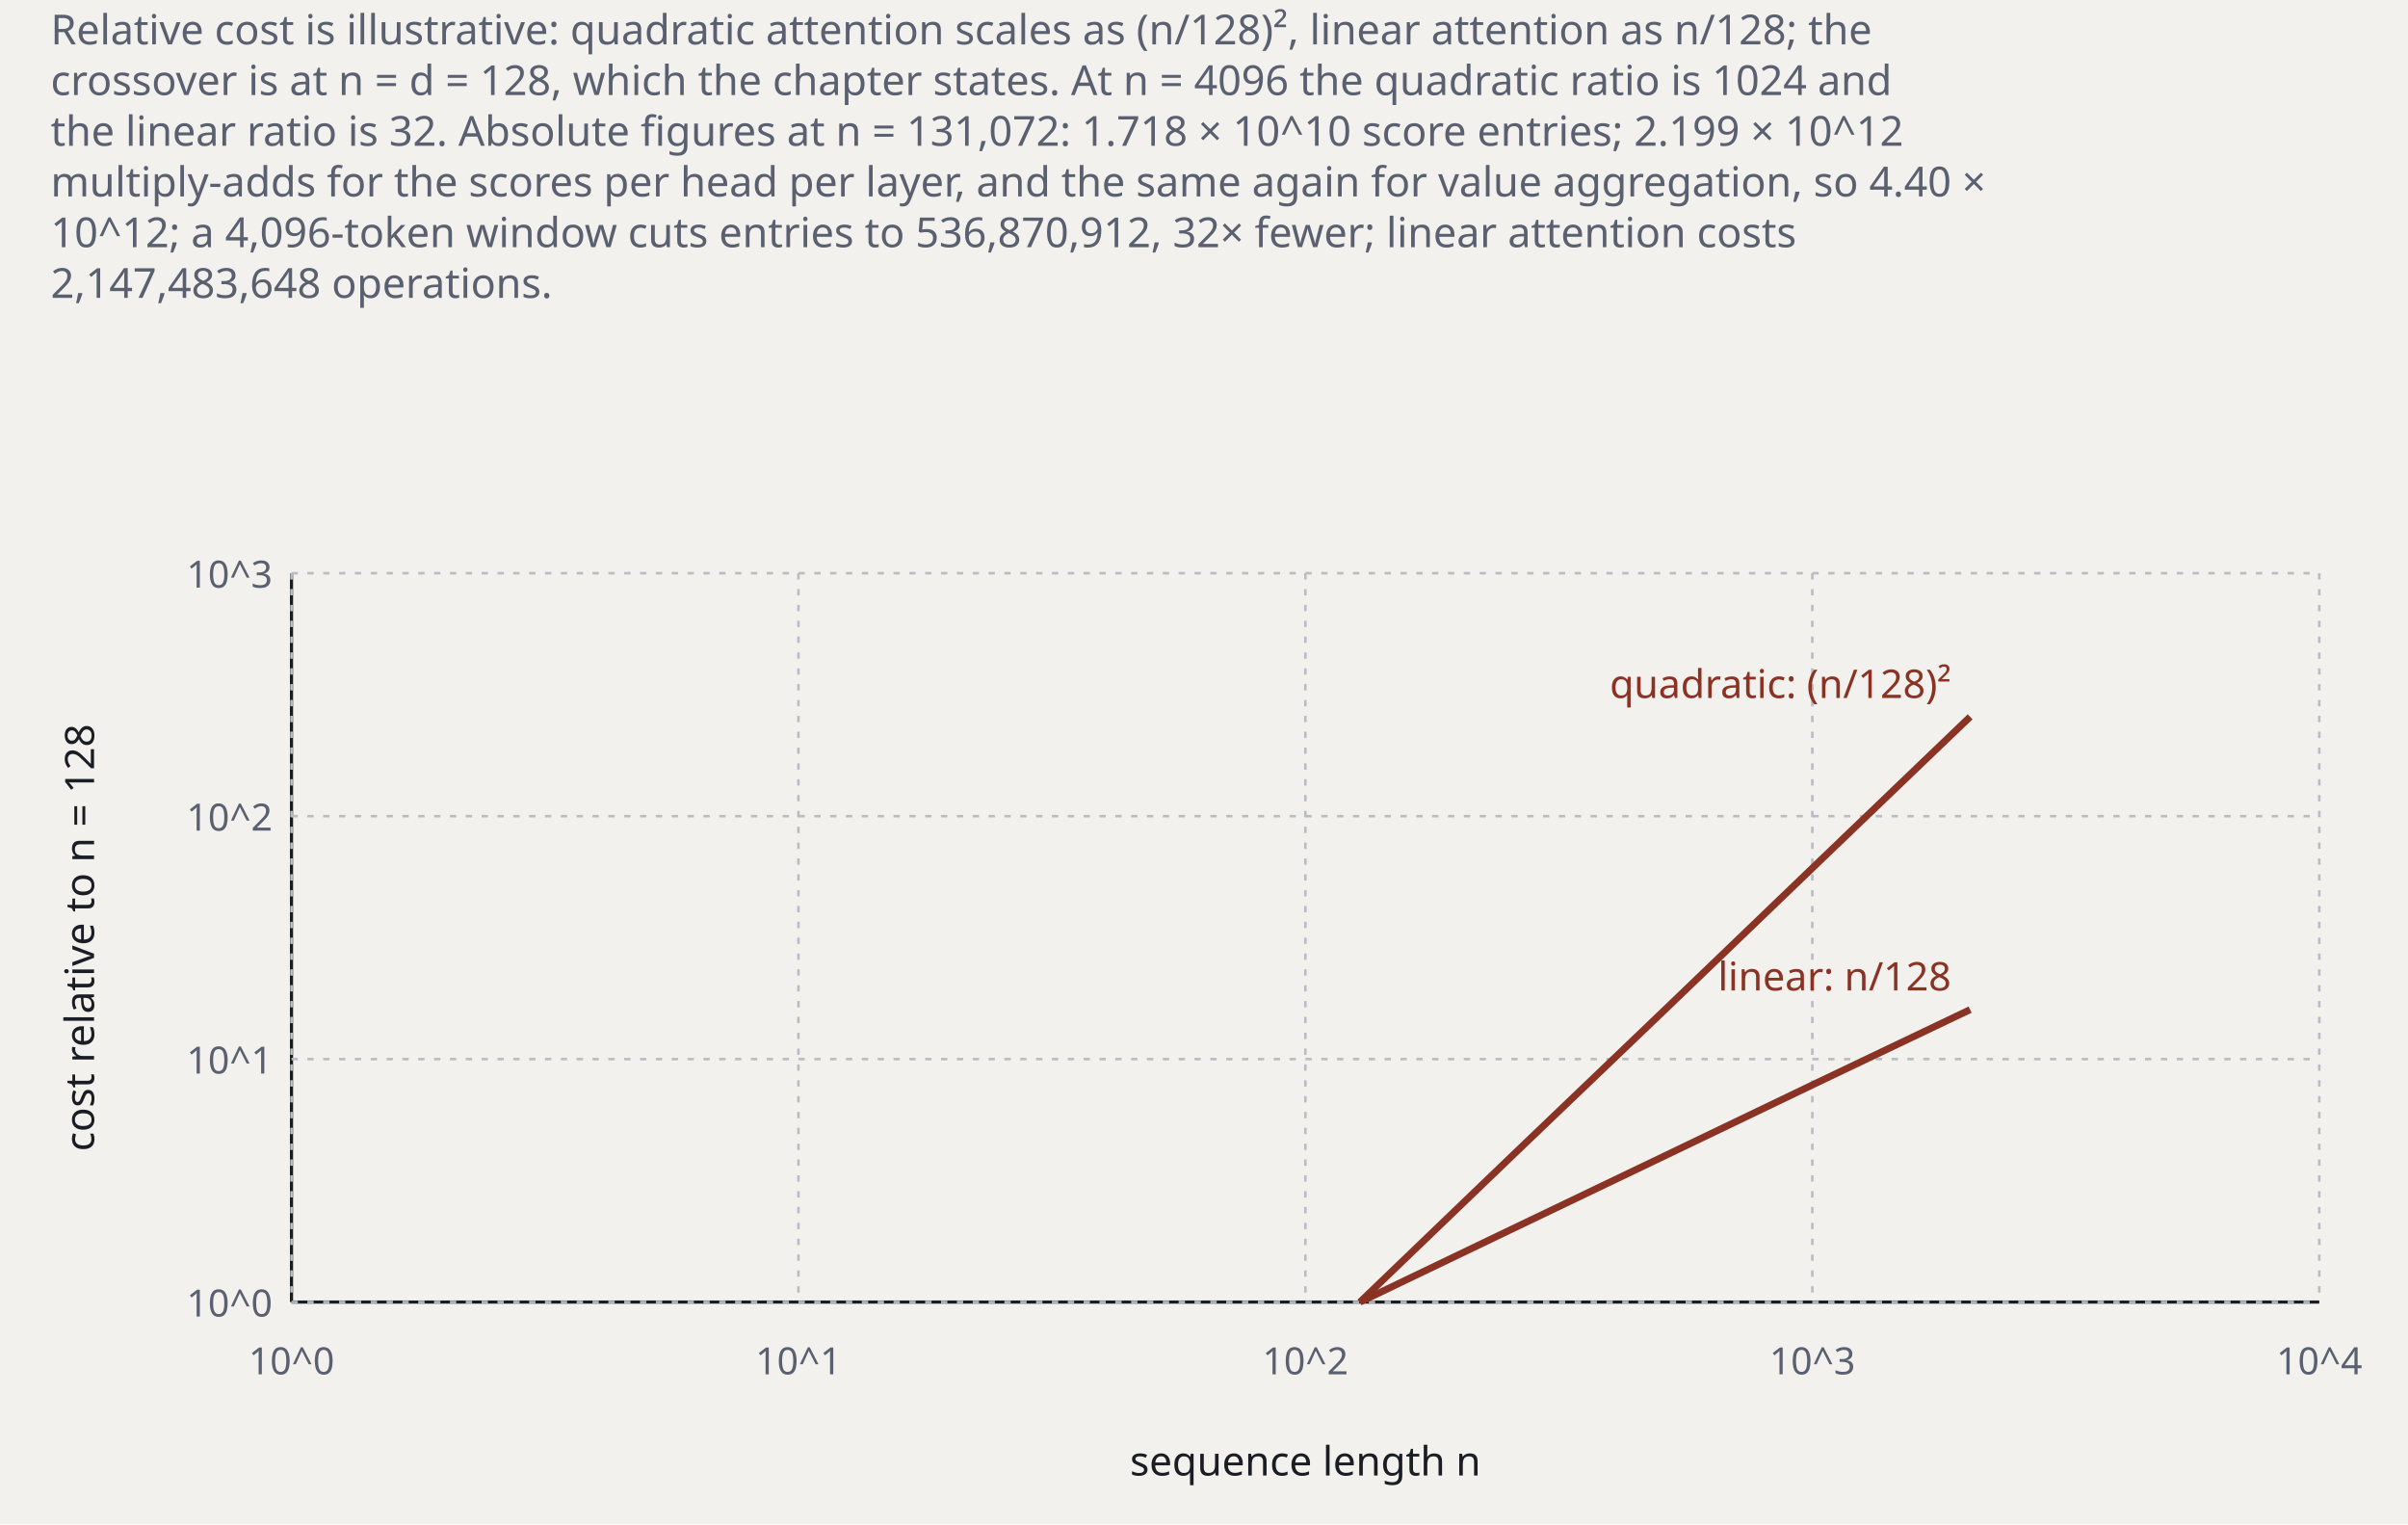
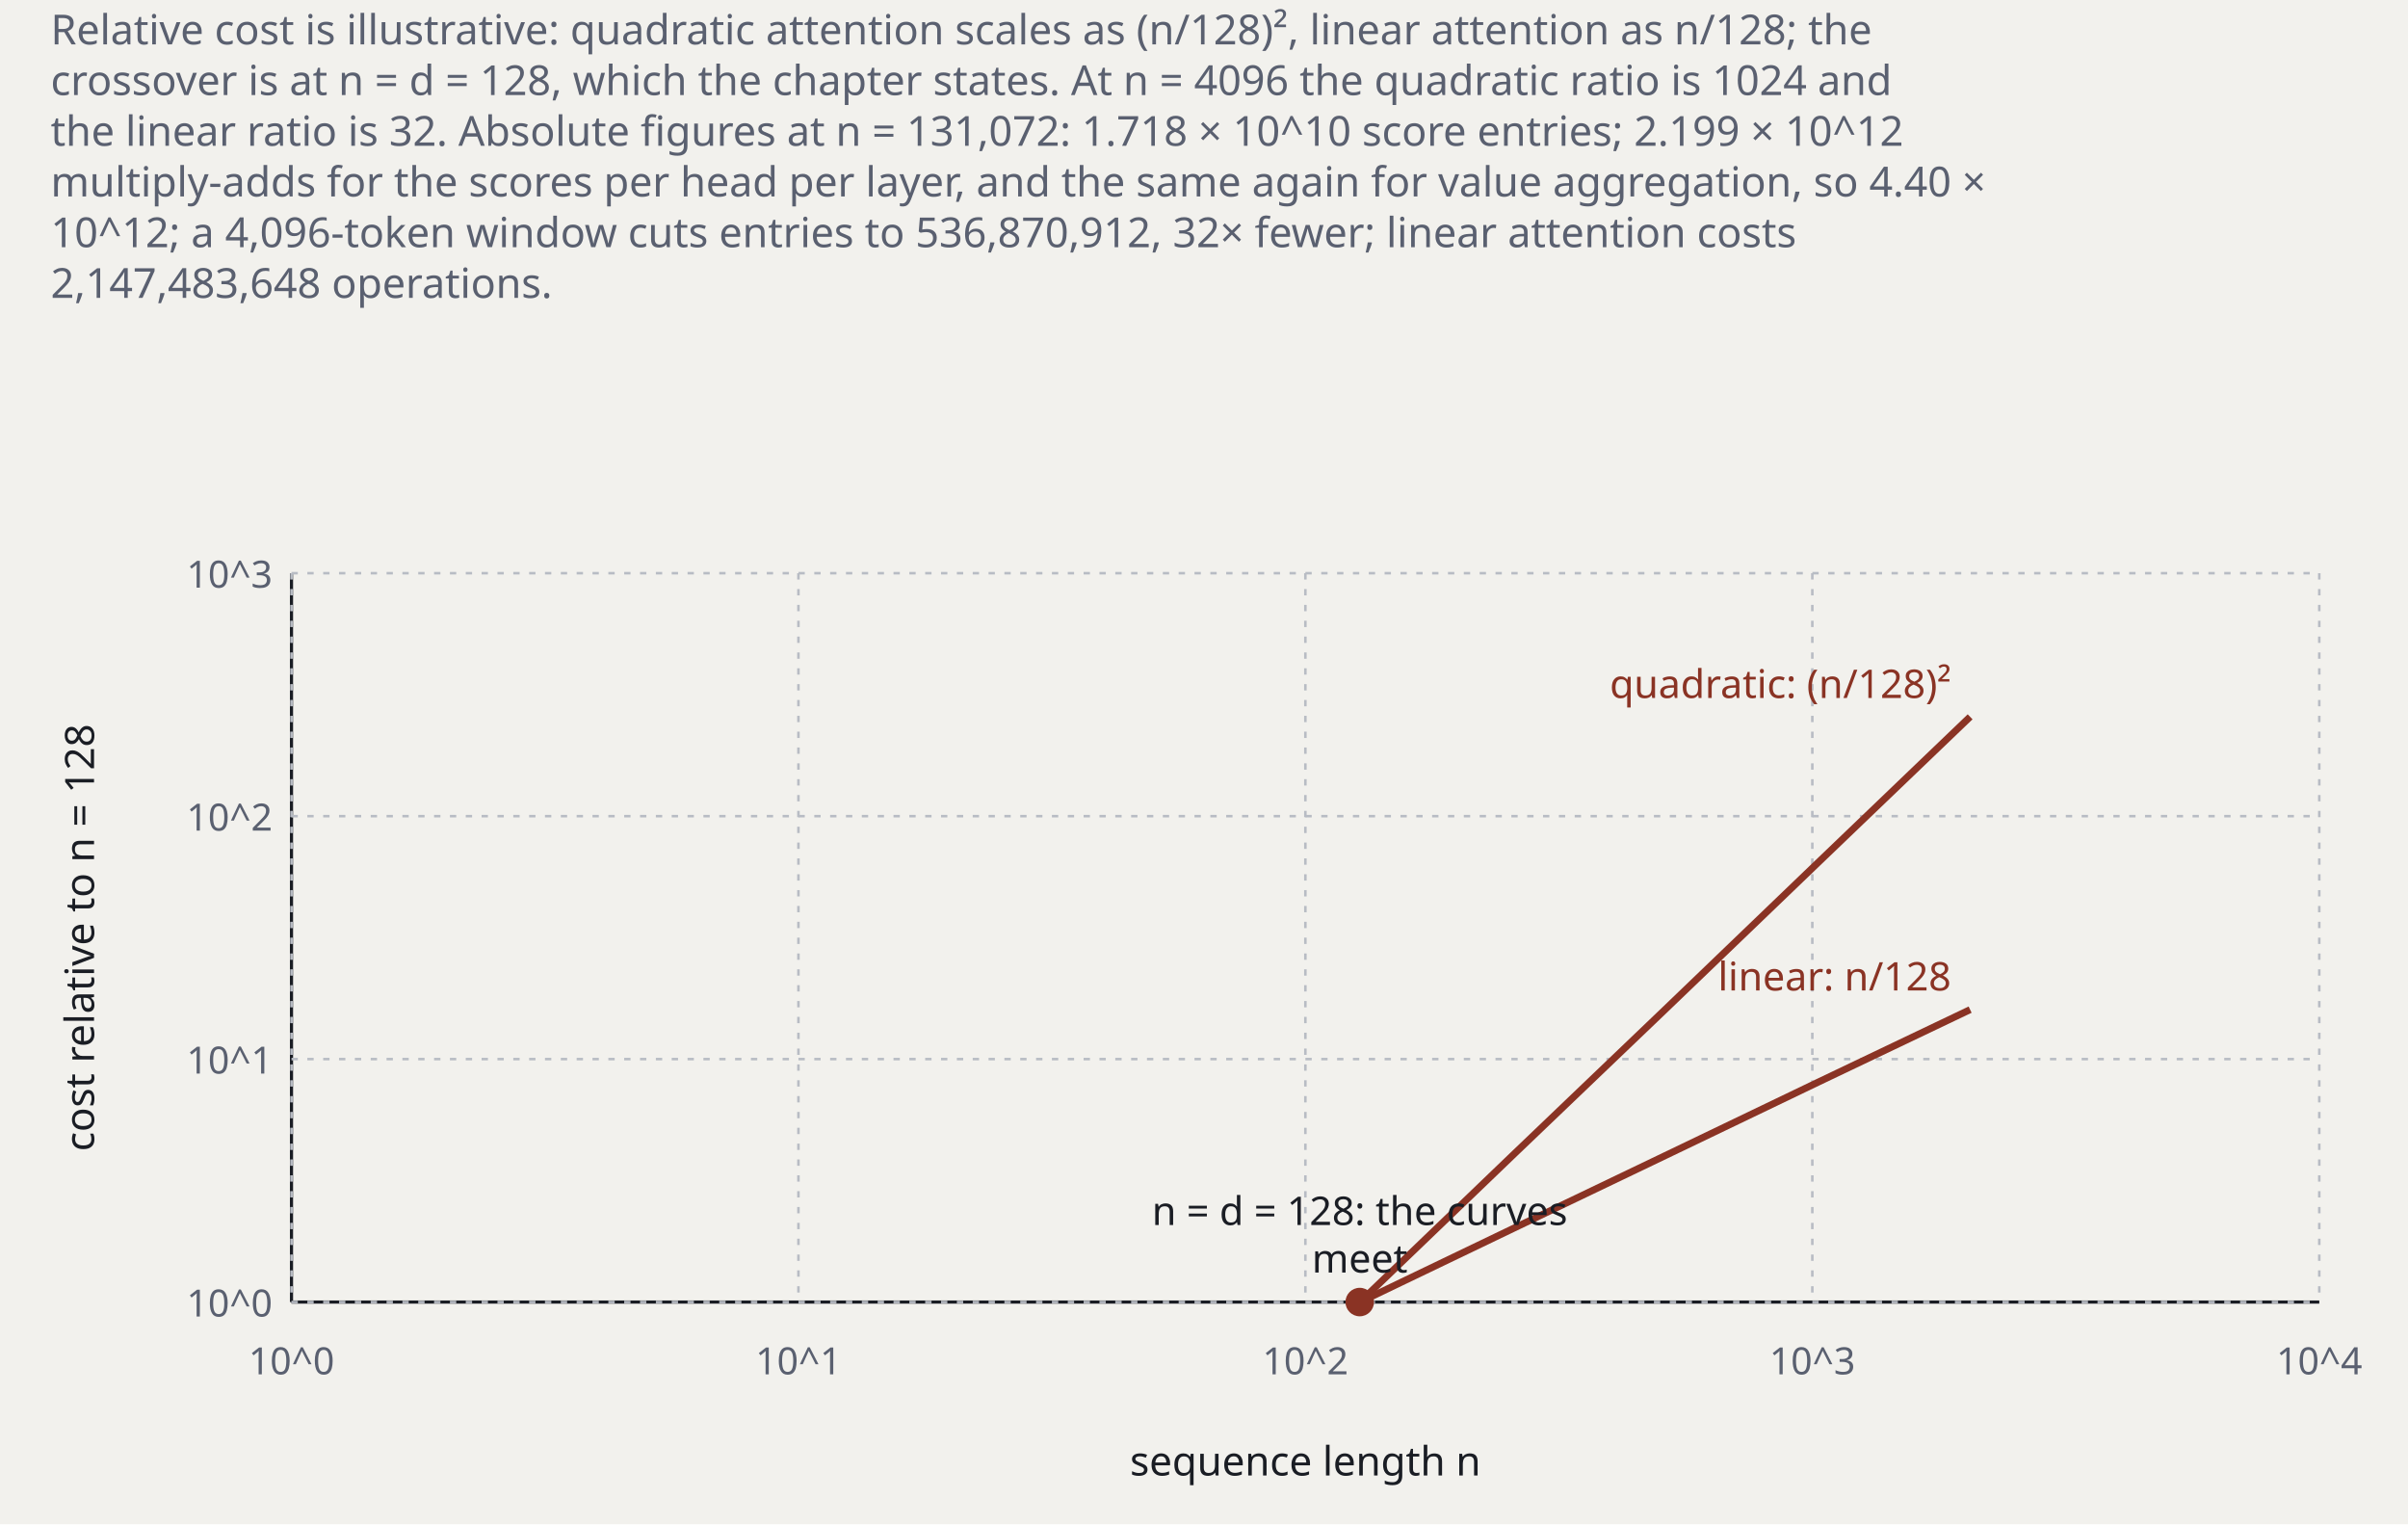
<svg xmlns="http://www.w3.org/2000/svg" class="fig-svg" viewBox="0 0 760 481" width="100%" role="img" aria-labelledby="fig-title-8280d65d" aria-describedby="fig-desc-8280d65d">
  <defs>
    <marker id="arrow-8280d65d" viewBox="0 0 8 8" refX="7" refY="4" markerWidth="7" markerHeight="7" orient="auto">
      <path d="M0,0 L8,4 L0,8 z" fill="var(--color-muted, #5a6070)" />
    </marker>
    <marker id="arrow-accent-8280d65d" viewBox="0 0 8 8" refX="7" refY="4" markerWidth="7" markerHeight="7" orient="auto">
      <path d="M0,0 L8,4 L0,8 z" fill="var(--color-accent, #8a3324)" />
    </marker>
  </defs>
  <rect x="0" y="0" width="760" height="481" fill="var(--color-sheet, #f2f1ed)" />
  <text x="16.00" y="14.00" font-family="'Hanken Grotesk', ui-sans-serif, system-ui, sans-serif" font-size="13.072" font-weight="400" fill="var(--color-muted, #5a6070)" text-anchor="start">Relative cost is illustrative: quadratic attention scales as (n/128)², linear attention as n/128; the</text>
  <text x="16.00" y="30.00" font-family="'Hanken Grotesk', ui-sans-serif, system-ui, sans-serif" font-size="13.072" font-weight="400" fill="var(--color-muted, #5a6070)" text-anchor="start">crossover is at n = d = 128, which the chapter states. At n = 4096 the quadratic ratio is 1024 and</text>
  <text x="16.00" y="46.00" font-family="'Hanken Grotesk', ui-sans-serif, system-ui, sans-serif" font-size="13.072" font-weight="400" fill="var(--color-muted, #5a6070)" text-anchor="start">the linear ratio is 32. Absolute figures at n = 131,072: 1.718 × 10^10 score entries; 2.199 × 10^12</text>
  <text x="16.00" y="62.00" font-family="'Hanken Grotesk', ui-sans-serif, system-ui, sans-serif" font-size="13.072" font-weight="400" fill="var(--color-muted, #5a6070)" text-anchor="start">multiply-adds for the scores per head per layer, and the same again for value aggregation, so 4.40 ×</text>
  <text x="16.00" y="78.00" font-family="'Hanken Grotesk', ui-sans-serif, system-ui, sans-serif" font-size="13.072" font-weight="400" fill="var(--color-muted, #5a6070)" text-anchor="start">10^12; a 4,096-token window cuts entries to 536,870,912, 32× fewer; linear attention costs</text>
  <text x="16.00" y="94.00" font-family="'Hanken Grotesk', ui-sans-serif, system-ui, sans-serif" font-size="13.072" font-weight="400" fill="var(--color-muted, #5a6070)" text-anchor="start">2,147,483,648 operations.</text>
  <line x1="92.00" y1="410.88" x2="732.00" y2="410.88" stroke="var(--color-ink, #1a1d24)" stroke-width="1" />
  <line x1="92.00" y1="180.88" x2="92.00" y2="410.88" stroke="var(--color-ink, #1a1d24)" stroke-width="1" />
  <line x1="92.00" y1="180.88" x2="92.00" y2="410.88" stroke="var(--color-rule, #b8bcc4)" stroke-width="0.8" stroke-dasharray="2 3" />
  <text x="92.00" y="433.68" font-family="'Hanken Grotesk', ui-sans-serif, system-ui, sans-serif" font-size="11.856" font-weight="400" fill="var(--color-muted, #5a6070)" text-anchor="middle">10^0</text>
  <line x1="252.00" y1="180.88" x2="252.00" y2="410.88" stroke="var(--color-rule, #b8bcc4)" stroke-width="0.8" stroke-dasharray="2 3" />
  <text x="252.00" y="433.68" font-family="'Hanken Grotesk', ui-sans-serif, system-ui, sans-serif" font-size="11.856" font-weight="400" fill="var(--color-muted, #5a6070)" text-anchor="middle">10^1</text>
  <line x1="412.00" y1="180.88" x2="412.00" y2="410.88" stroke="var(--color-rule, #b8bcc4)" stroke-width="0.8" stroke-dasharray="2 3" />
  <text x="412.00" y="433.68" font-family="'Hanken Grotesk', ui-sans-serif, system-ui, sans-serif" font-size="11.856" font-weight="400" fill="var(--color-muted, #5a6070)" text-anchor="middle">10^2</text>
  <line x1="572.00" y1="180.88" x2="572.00" y2="410.88" stroke="var(--color-rule, #b8bcc4)" stroke-width="0.8" stroke-dasharray="2 3" />
  <text x="572.00" y="433.68" font-family="'Hanken Grotesk', ui-sans-serif, system-ui, sans-serif" font-size="11.856" font-weight="400" fill="var(--color-muted, #5a6070)" text-anchor="middle">10^3</text>
  <line x1="732.00" y1="180.88" x2="732.00" y2="410.88" stroke="var(--color-rule, #b8bcc4)" stroke-width="0.8" stroke-dasharray="2 3" />
  <text x="732.00" y="433.68" font-family="'Hanken Grotesk', ui-sans-serif, system-ui, sans-serif" font-size="11.856" font-weight="400" fill="var(--color-muted, #5a6070)" text-anchor="middle">10^4</text>
  <line x1="92.00" y1="410.88" x2="732.00" y2="410.88" stroke="var(--color-rule, #b8bcc4)" stroke-width="0.8" stroke-dasharray="2 3" />
  <text x="86.00" y="415.44" font-family="'Hanken Grotesk', ui-sans-serif, system-ui, sans-serif" font-size="11.856" font-weight="400" fill="var(--color-muted, #5a6070)" text-anchor="end">10^0</text>
  <line x1="92.00" y1="334.21" x2="732.00" y2="334.21" stroke="var(--color-rule, #b8bcc4)" stroke-width="0.8" stroke-dasharray="2 3" />
  <text x="86.00" y="338.77" font-family="'Hanken Grotesk', ui-sans-serif, system-ui, sans-serif" font-size="11.856" font-weight="400" fill="var(--color-muted, #5a6070)" text-anchor="end">10^1</text>
  <line x1="92.00" y1="257.55" x2="732.00" y2="257.55" stroke="var(--color-rule, #b8bcc4)" stroke-width="0.8" stroke-dasharray="2 3" />
  <text x="86.00" y="262.11" font-family="'Hanken Grotesk', ui-sans-serif, system-ui, sans-serif" font-size="11.856" font-weight="400" fill="var(--color-muted, #5a6070)" text-anchor="end">10^2</text>
  <line x1="92.00" y1="180.88" x2="732.00" y2="180.88" stroke="var(--color-rule, #b8bcc4)" stroke-width="0.8" stroke-dasharray="2 3" />
  <text x="86.00" y="185.44" font-family="'Hanken Grotesk', ui-sans-serif, system-ui, sans-serif" font-size="11.856" font-weight="400" fill="var(--color-muted, #5a6070)" text-anchor="end">10^3</text>
  <text x="412.00" y="465.60" font-family="'Hanken Grotesk', ui-sans-serif, system-ui, sans-serif" font-size="12.768" font-weight="400" fill="var(--color-ink, #1a1d24)" text-anchor="middle">sequence length n</text>
  <text x="29.68" y="295.88" transform="rotate(-90 29.68 295.88)" font-family="'Hanken Grotesk', ui-sans-serif, system-ui, sans-serif" font-size="12.768" font-weight="400" fill="var(--color-ink, #1a1d24)" text-anchor="middle">cost relative to n = 128</text>
-   <polyline points="429.2,410.9 477.3,364.7 525.5,318.6 573.6,272.4 621.8,226.2" fill="none" stroke="var(--color-accent, #8a3324)" stroke-width="2.2" />
-   <polyline points="429.2,410.9 477.3,387.8 525.5,364.7 573.6,341.6 621.8,318.6" fill="none" stroke="var(--color-accent, #8a3324)" stroke-width="2.2" />
-   <text x="615.81" y="220.25" font-family="'Hanken Grotesk', ui-sans-serif, system-ui, sans-serif" font-size="12.464" font-weight="400" fill="var(--color-accent, #8a3324)" text-anchor="end">quadratic: (n/128)²</text>
-   <text x="615.81" y="312.56" font-family="'Hanken Grotesk', ui-sans-serif, system-ui, sans-serif" font-size="12.464" font-weight="400" fill="var(--color-accent, #8a3324)" text-anchor="end">linear: n/128</text>
+   <g data-part="quadratic">
+     <polyline points="429.2,410.9 477.3,364.7 525.5,318.6 573.6,272.4 621.8,226.2" fill="none" stroke="var(--color-accent, #8a3324)" stroke-width="2.2" />
+   </g>
+   <g data-part="linear">
+     <polyline points="429.2,410.9 477.3,387.8 525.5,364.7 573.6,341.6 621.8,318.6" fill="none" stroke="var(--color-accent, #8a3324)" stroke-width="2.2" />
+   </g>
+   <circle cx="429.15" cy="410.88" r="4.50" fill="var(--color-accent, #8a3324)" stroke="none" stroke-width="0" data-part="crossover" />
+   <text x="429.15" y="386.56" font-family="'Hanken Grotesk', ui-sans-serif, system-ui, sans-serif" font-size="12.464" font-weight="400" fill="var(--color-ink, #1a1d24)" text-anchor="middle" data-part="crossover">n = d = 128: the curves</text>
+   <text x="429.15" y="401.56" font-family="'Hanken Grotesk', ui-sans-serif, system-ui, sans-serif" font-size="12.464" font-weight="400" fill="var(--color-ink, #1a1d24)" text-anchor="middle" data-part="crossover">meet</text>
+   <text x="615.81" y="220.25" font-family="'Hanken Grotesk', ui-sans-serif, system-ui, sans-serif" font-size="12.464" font-weight="400" fill="var(--color-accent, #8a3324)" text-anchor="end" data-part="quadratic">quadratic: (n/128)²</text>
+   <text x="615.81" y="312.56" font-family="'Hanken Grotesk', ui-sans-serif, system-ui, sans-serif" font-size="12.464" font-weight="400" fill="var(--color-accent, #8a3324)" text-anchor="end" data-part="linear">linear: n/128</text>
</svg>
